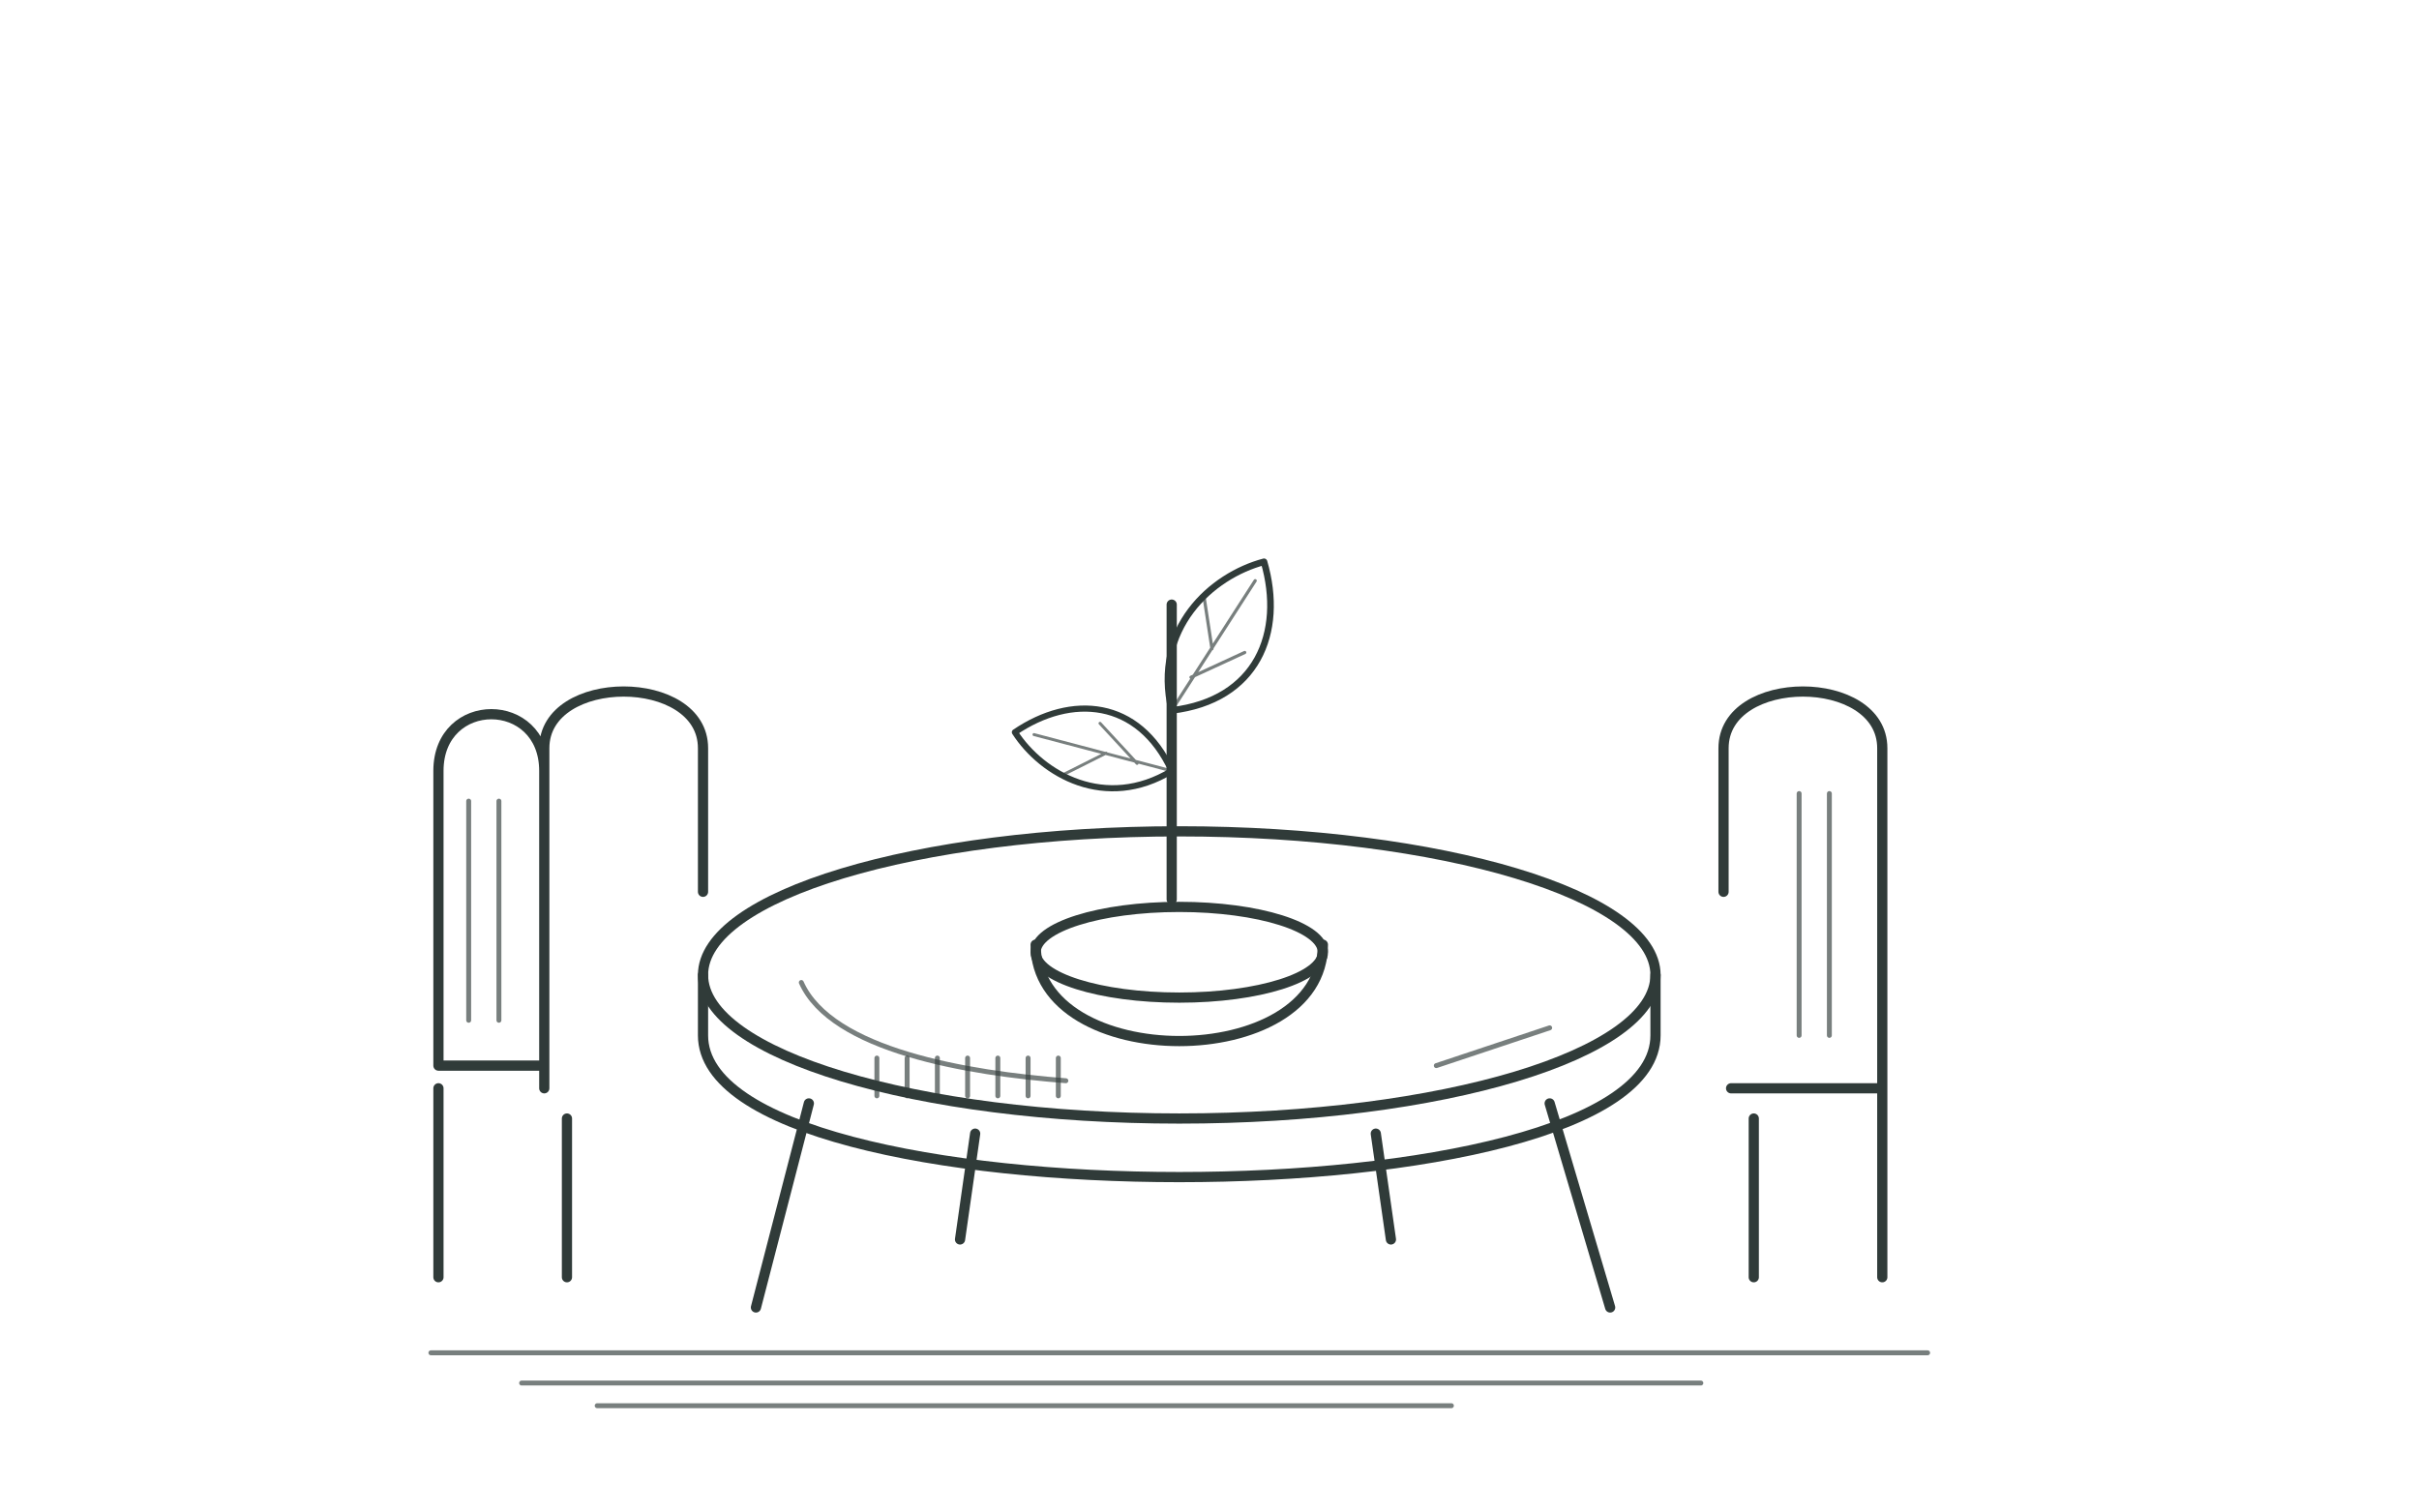
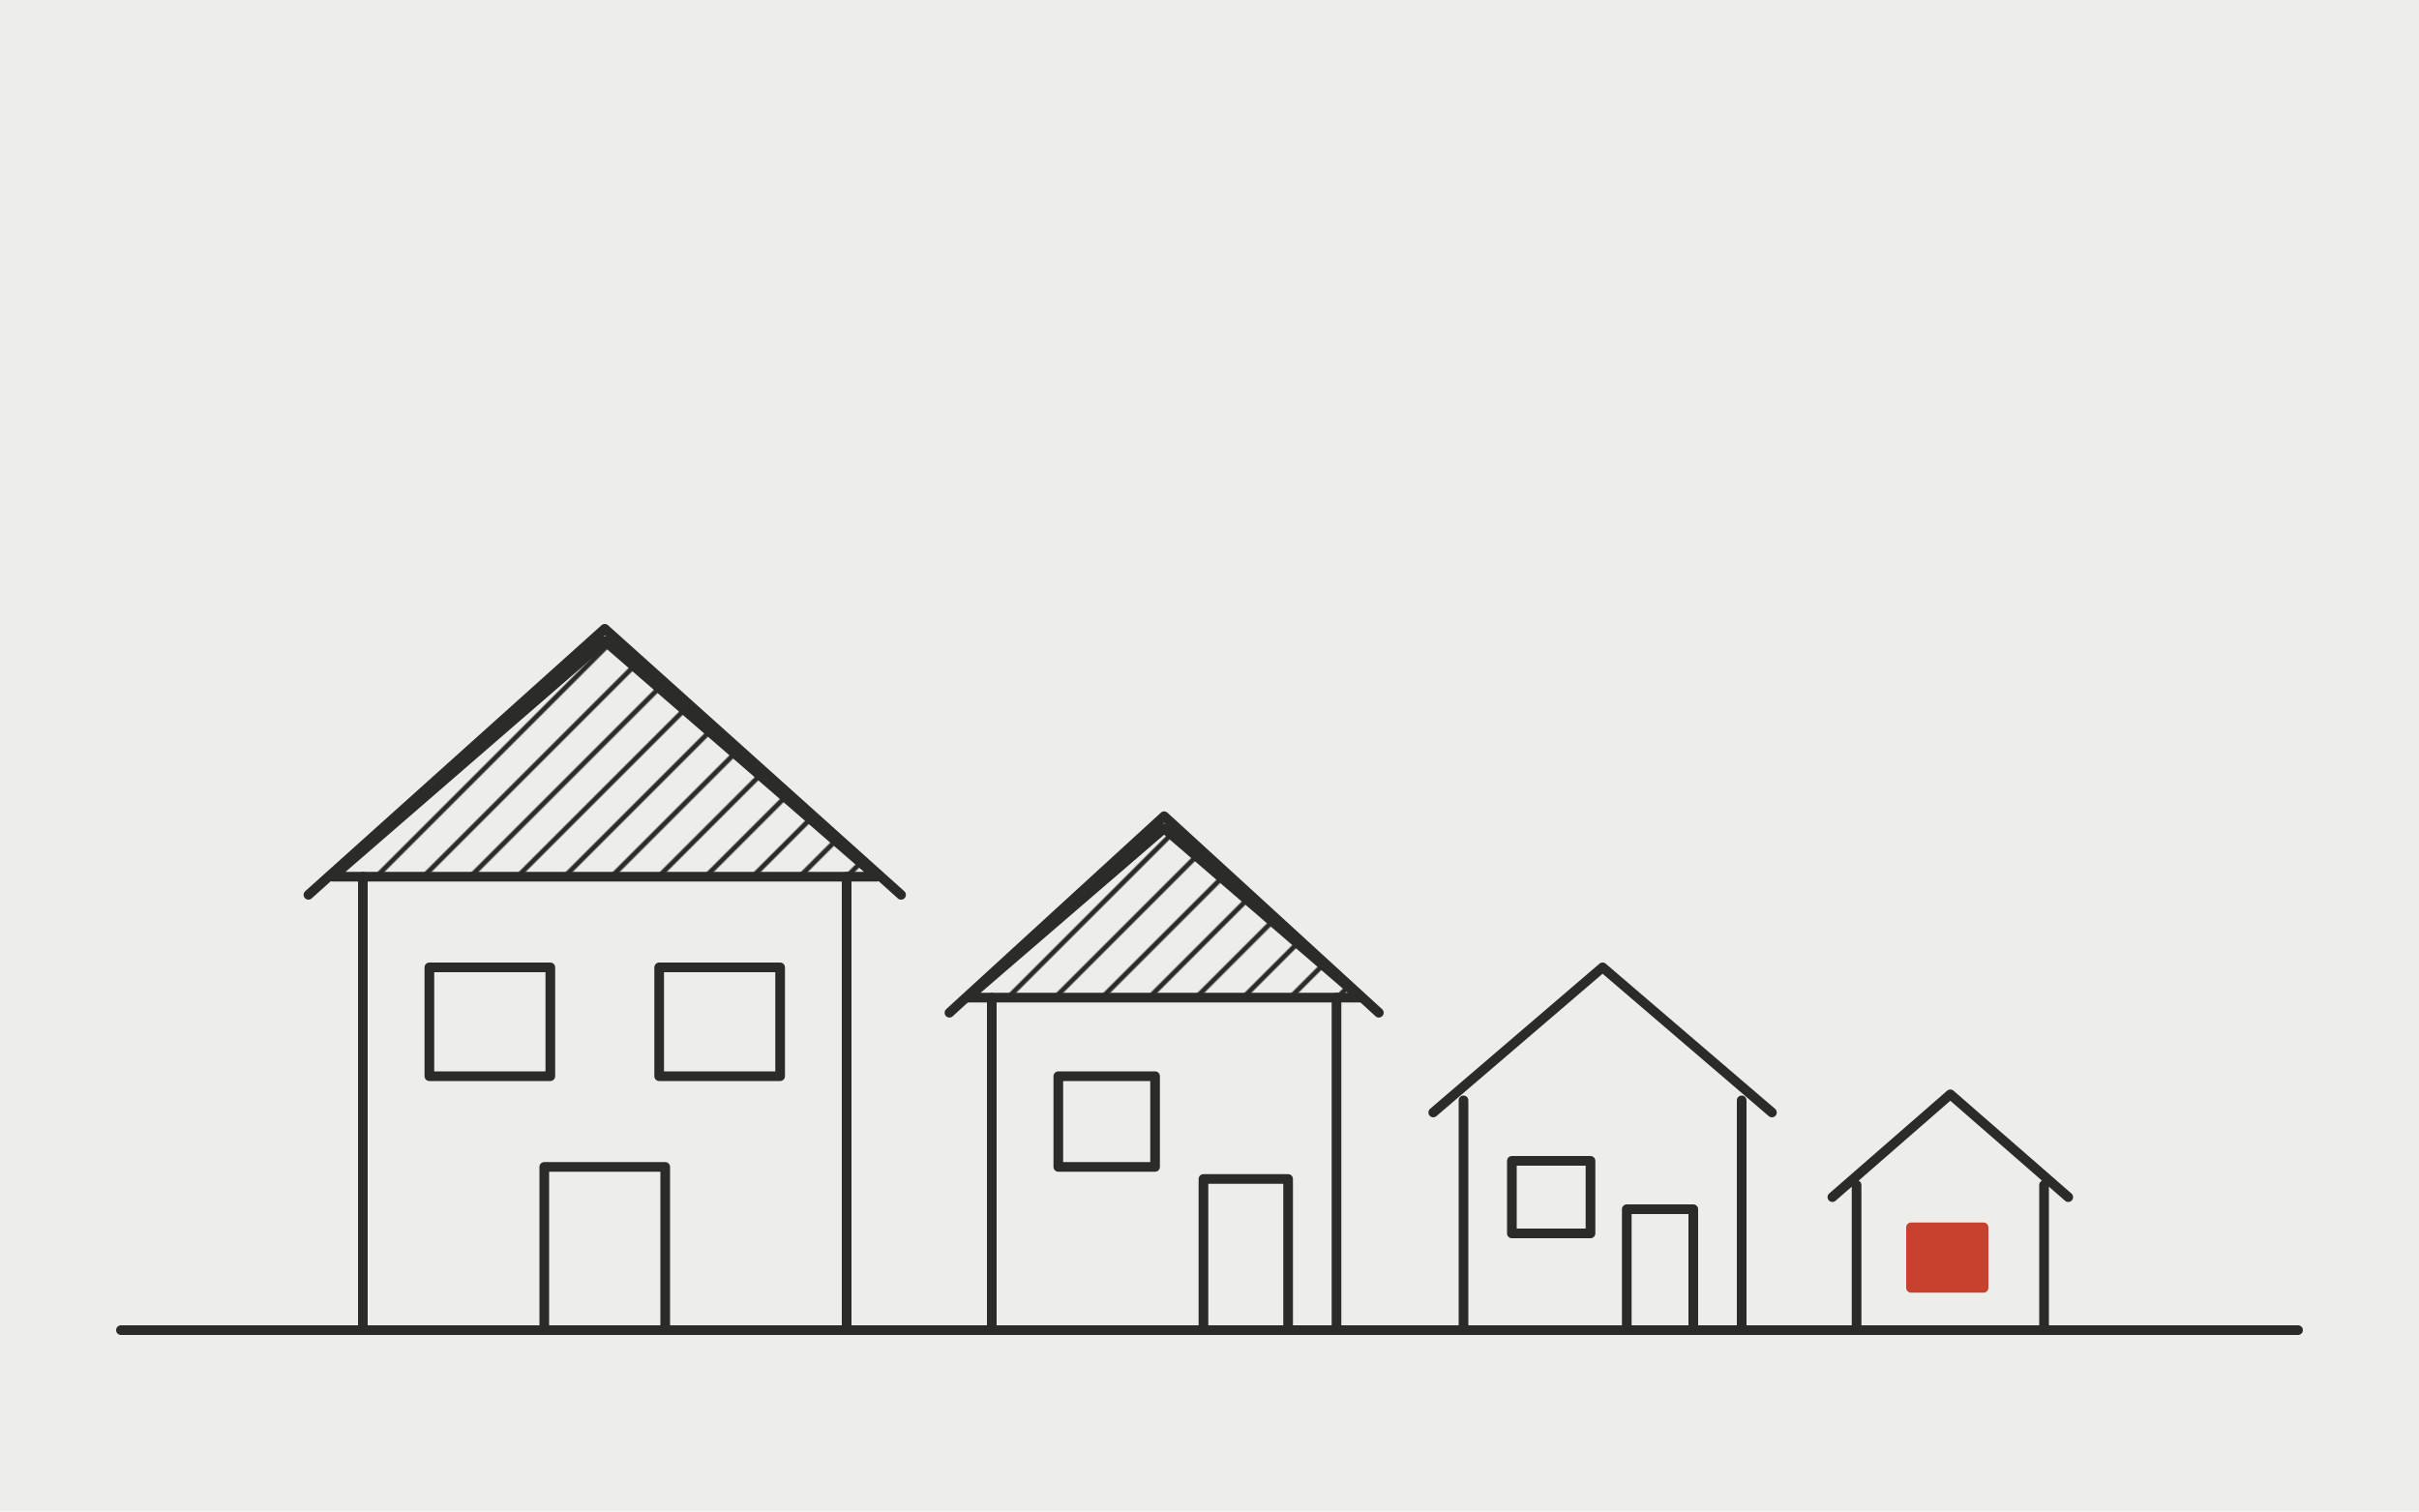
- <svg xmlns="http://www.w3.org/2000/svg" viewBox="0 0 320 200" fill="none" stroke="#303b39" stroke-width="1.35" stroke-linecap="round" stroke-linejoin="round">
+ <svg xmlns="http://www.w3.org/2000/svg" width="320" height="200" viewBox="0 0 800 500">
  <defs>
-     <pattern id="paper" width="1" height="1" patternUnits="userSpaceOnUse">
-       <rect width="1" height="1" fill="#f1f2ee" stroke="none" />
+     <pattern id="hd" patternUnits="userSpaceOnUse" width="11" height="11" patternTransform="rotate(45)">
+       <path d="M5.5 0V11" style="stroke:#2B2B29;stroke-width:1.6" />
    </pattern>
  </defs>
-   <ellipse cx="156" cy="129" rx="63" ry="19" />
-   <path d="M93 129v8c0 25 126 25 126 0v-8M107 146l-7 27m105-27 8 27M129 150l-2 14m55-14 2 14" />
-   <ellipse cx="156" cy="126" rx="19" ry="6" />
-   <path d="M137 125c0 17 38 17 38 0M155 119V80" />
-   <g transform="translate(155 102) rotate(-38) scale(0.6)">
-     <path d="M0 0C-17-2-23-17-22-28C-7-27 4-17 0 0Z" />
-     <path d="M0 0l-19-25m10 13l-10-2m14 8l-1-12" stroke-width=".65" opacity=".65" />
+   <rect width="800" height="500" fill="#EDEDEA" />
+   <g transform="translate(80 0)" style="fill:none;stroke:#2B2B29;stroke-width:3.2;stroke-linecap:round;stroke-linejoin:round">
+     <path d="M30 290L120 212L210 290Z" style="fill:url(#hd)" />
+     <path d="M40 440V290M200 440V290M22 296L120 208L218 296" />
+     <rect x="62" y="320" width="40" height="36" />
+     <rect x="138" y="320" width="40" height="36" />
+     <rect x="100" y="386" width="40" height="54" />
+     <path d="M240 330L305 274L370 330Z" style="fill:url(#hd)" />
+     <path d="M248 440V330M362 440V330M234 335L305 270L376 335" />
+     <rect x="270" y="356" width="32" height="30" />
+     <rect x="318" y="390" width="28" height="50" />
+     <path d="M404 440V364M496 440V364M394 368L450 320L506 368" />
+     <rect x="420" y="384" width="26" height="24" />
+     <rect x="458" y="400" width="22" height="40" />
+     <path d="M534 440V392M596 440V392M526 396L565 362L604 396" />
+     <rect x="552" y="406" width="24" height="20" style="fill:#C8412F;stroke:#C8412F" />
+     <path d="M-40 440H680" />
  </g>
-   <g transform="translate(155 94) rotate(70) scale(0.65)">
-     <path d="M0 0C-17-2-23-17-22-28C-7-27 4-17 0 0Z" />
-     <path d="M0 0l-19-25m10 13l-10-2m14 8l-1-12" stroke-width=".65" opacity=".65" />
-   </g>
-   <path d="M72 144V99c0-10 21-10 21 0v19M72 141H58v-39c0-10 14-10 14 0M58 144v25m17-21v21M228 118V99c0-10 21-10 21 0v45h-20m20 0v25m-17-21v21" />
-   <path d="M106 130c4 9 22 12 35 13M190 141l15-5" stroke-width=".65" opacity=".65" />
-   <path d="M57 179h198m-186 4h156m-146 3h113" stroke-width=".65" opacity=".65" />
-   <path d="M116 140v5" stroke-width=".65" opacity=".65" />
-   <path d="M120 140v5" stroke-width=".65" opacity=".65" />
-   <path d="M124 140v5" stroke-width=".65" opacity=".65" />
-   <path d="M128 140v5" stroke-width=".65" opacity=".65" />
-   <path d="M132 140v5" stroke-width=".65" opacity=".65" />
-   <path d="M136 140v5" stroke-width=".65" opacity=".65" />
-   <path d="M140 140v5" stroke-width=".65" opacity=".65" />
-   <path d="M62 106v29m4-29v29M238 105v32m4-32v32" stroke-width=".65" opacity=".65" />
</svg>
